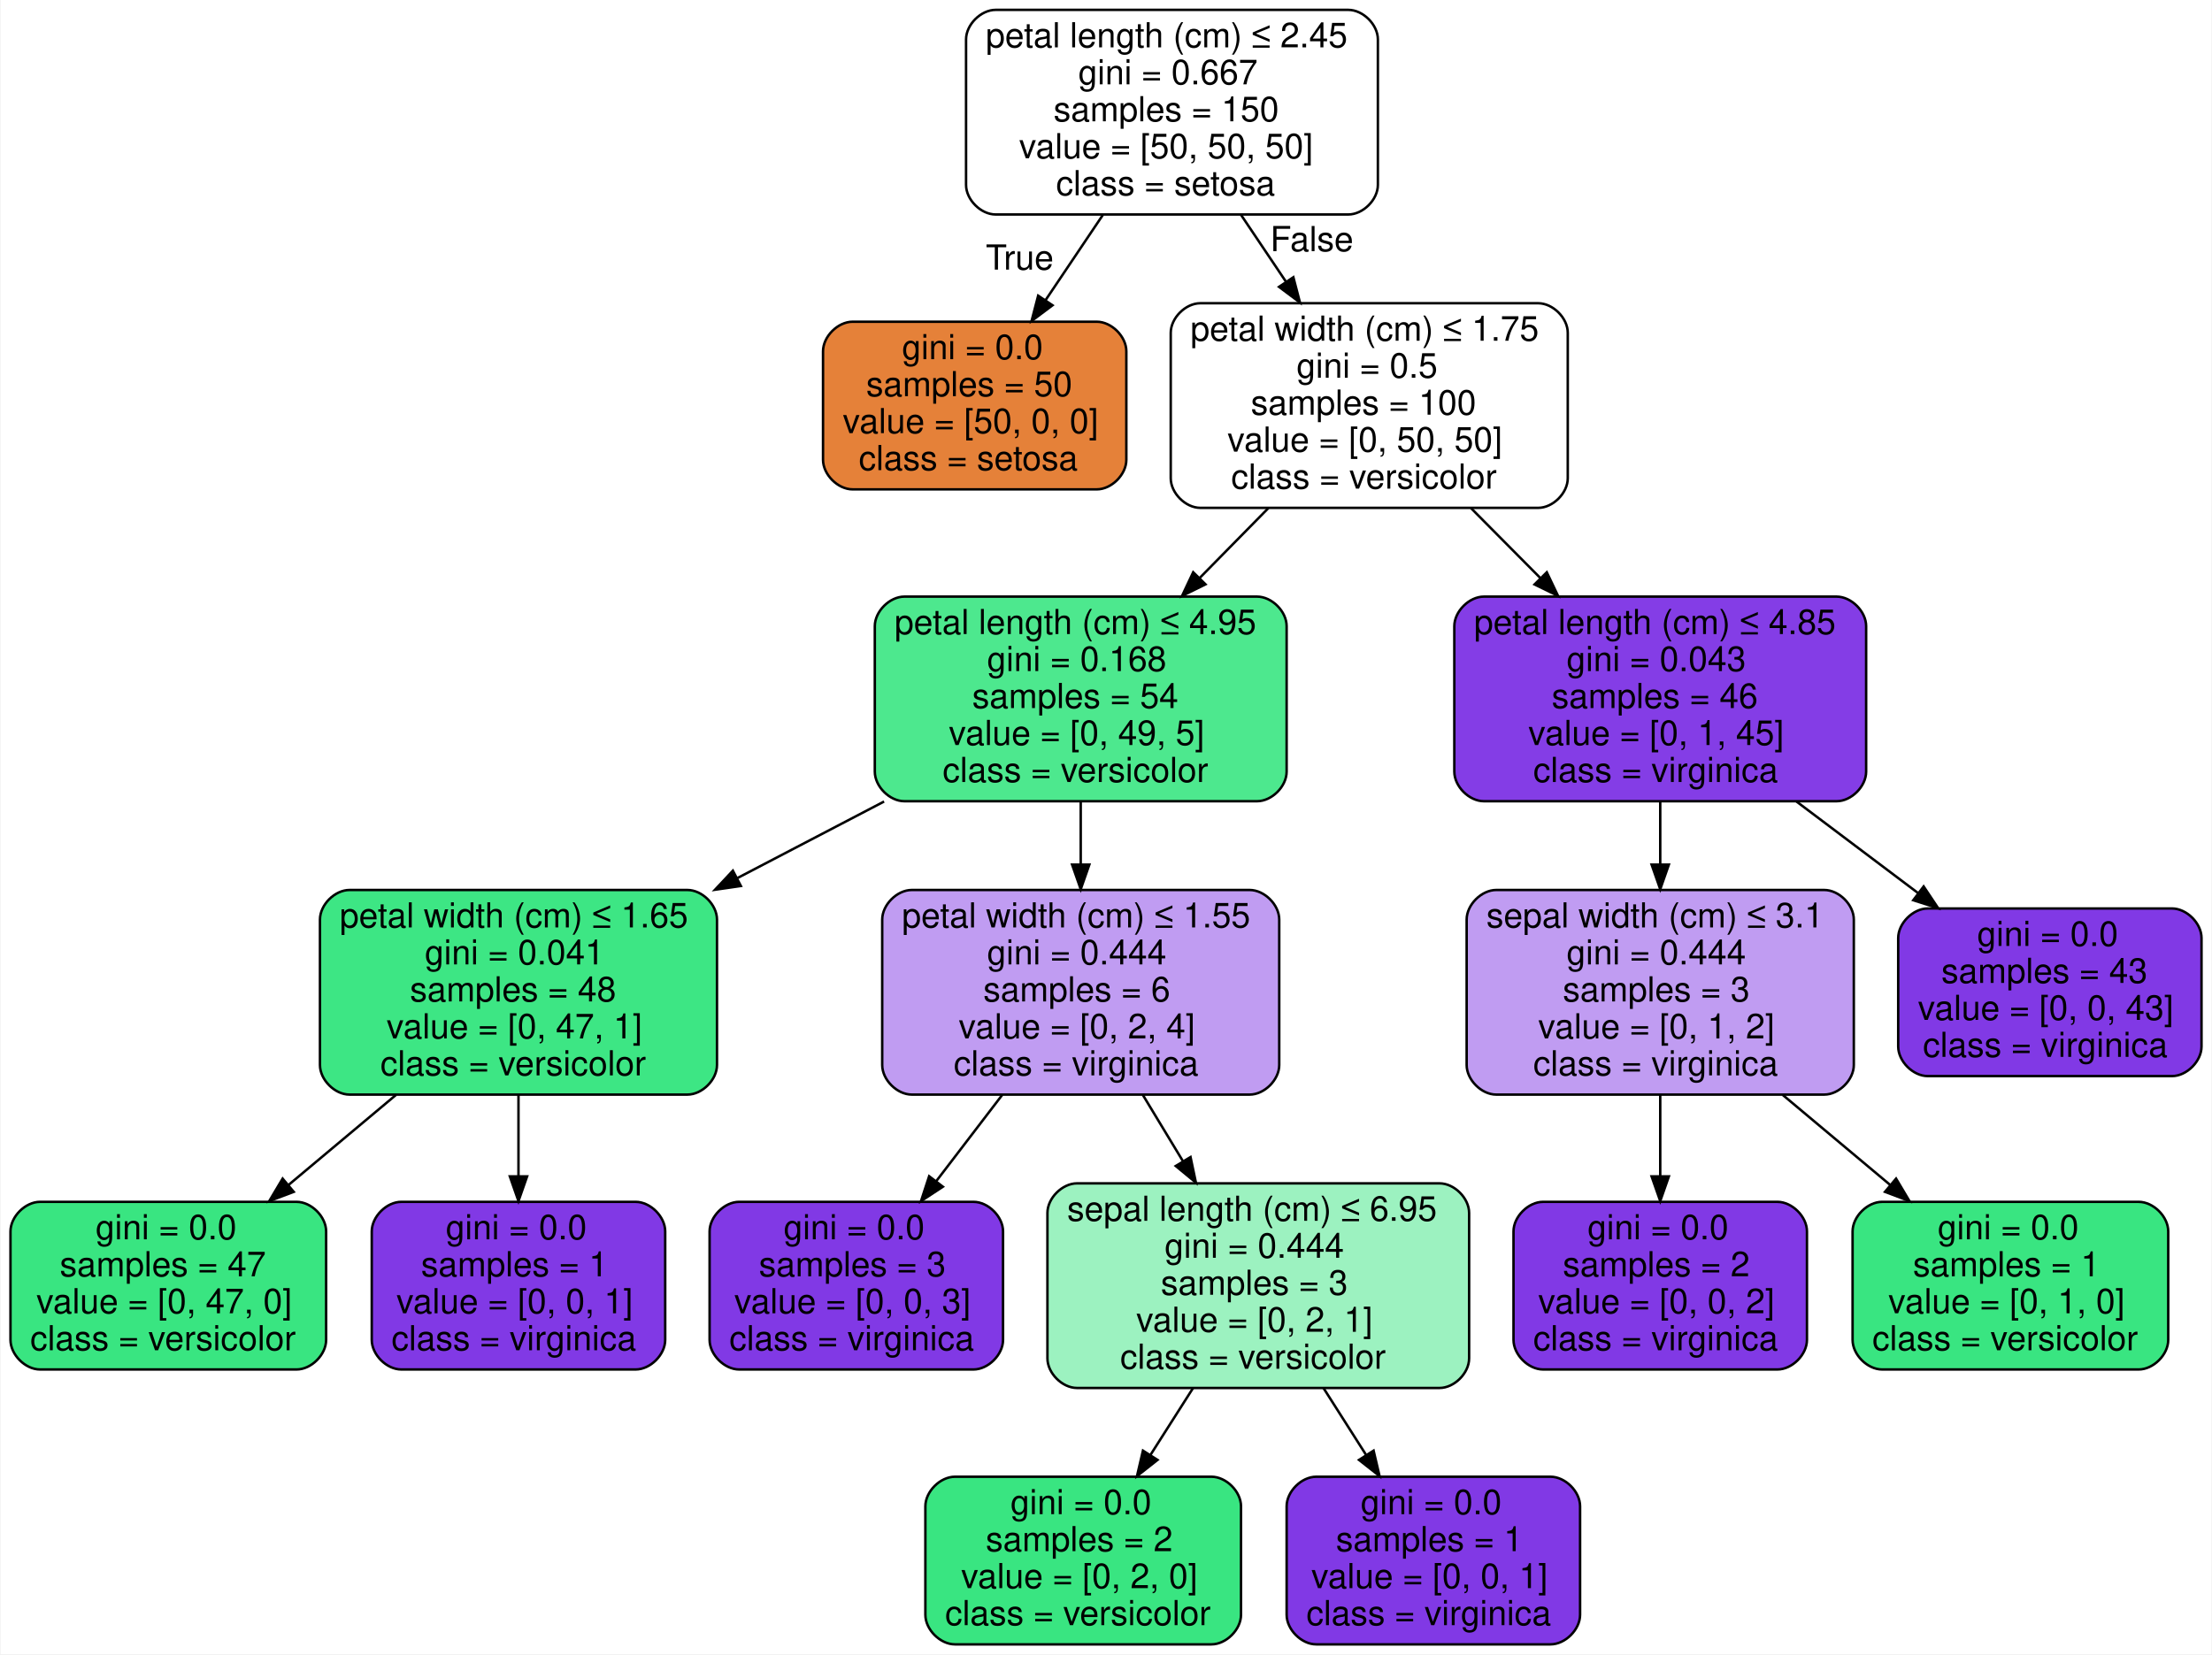
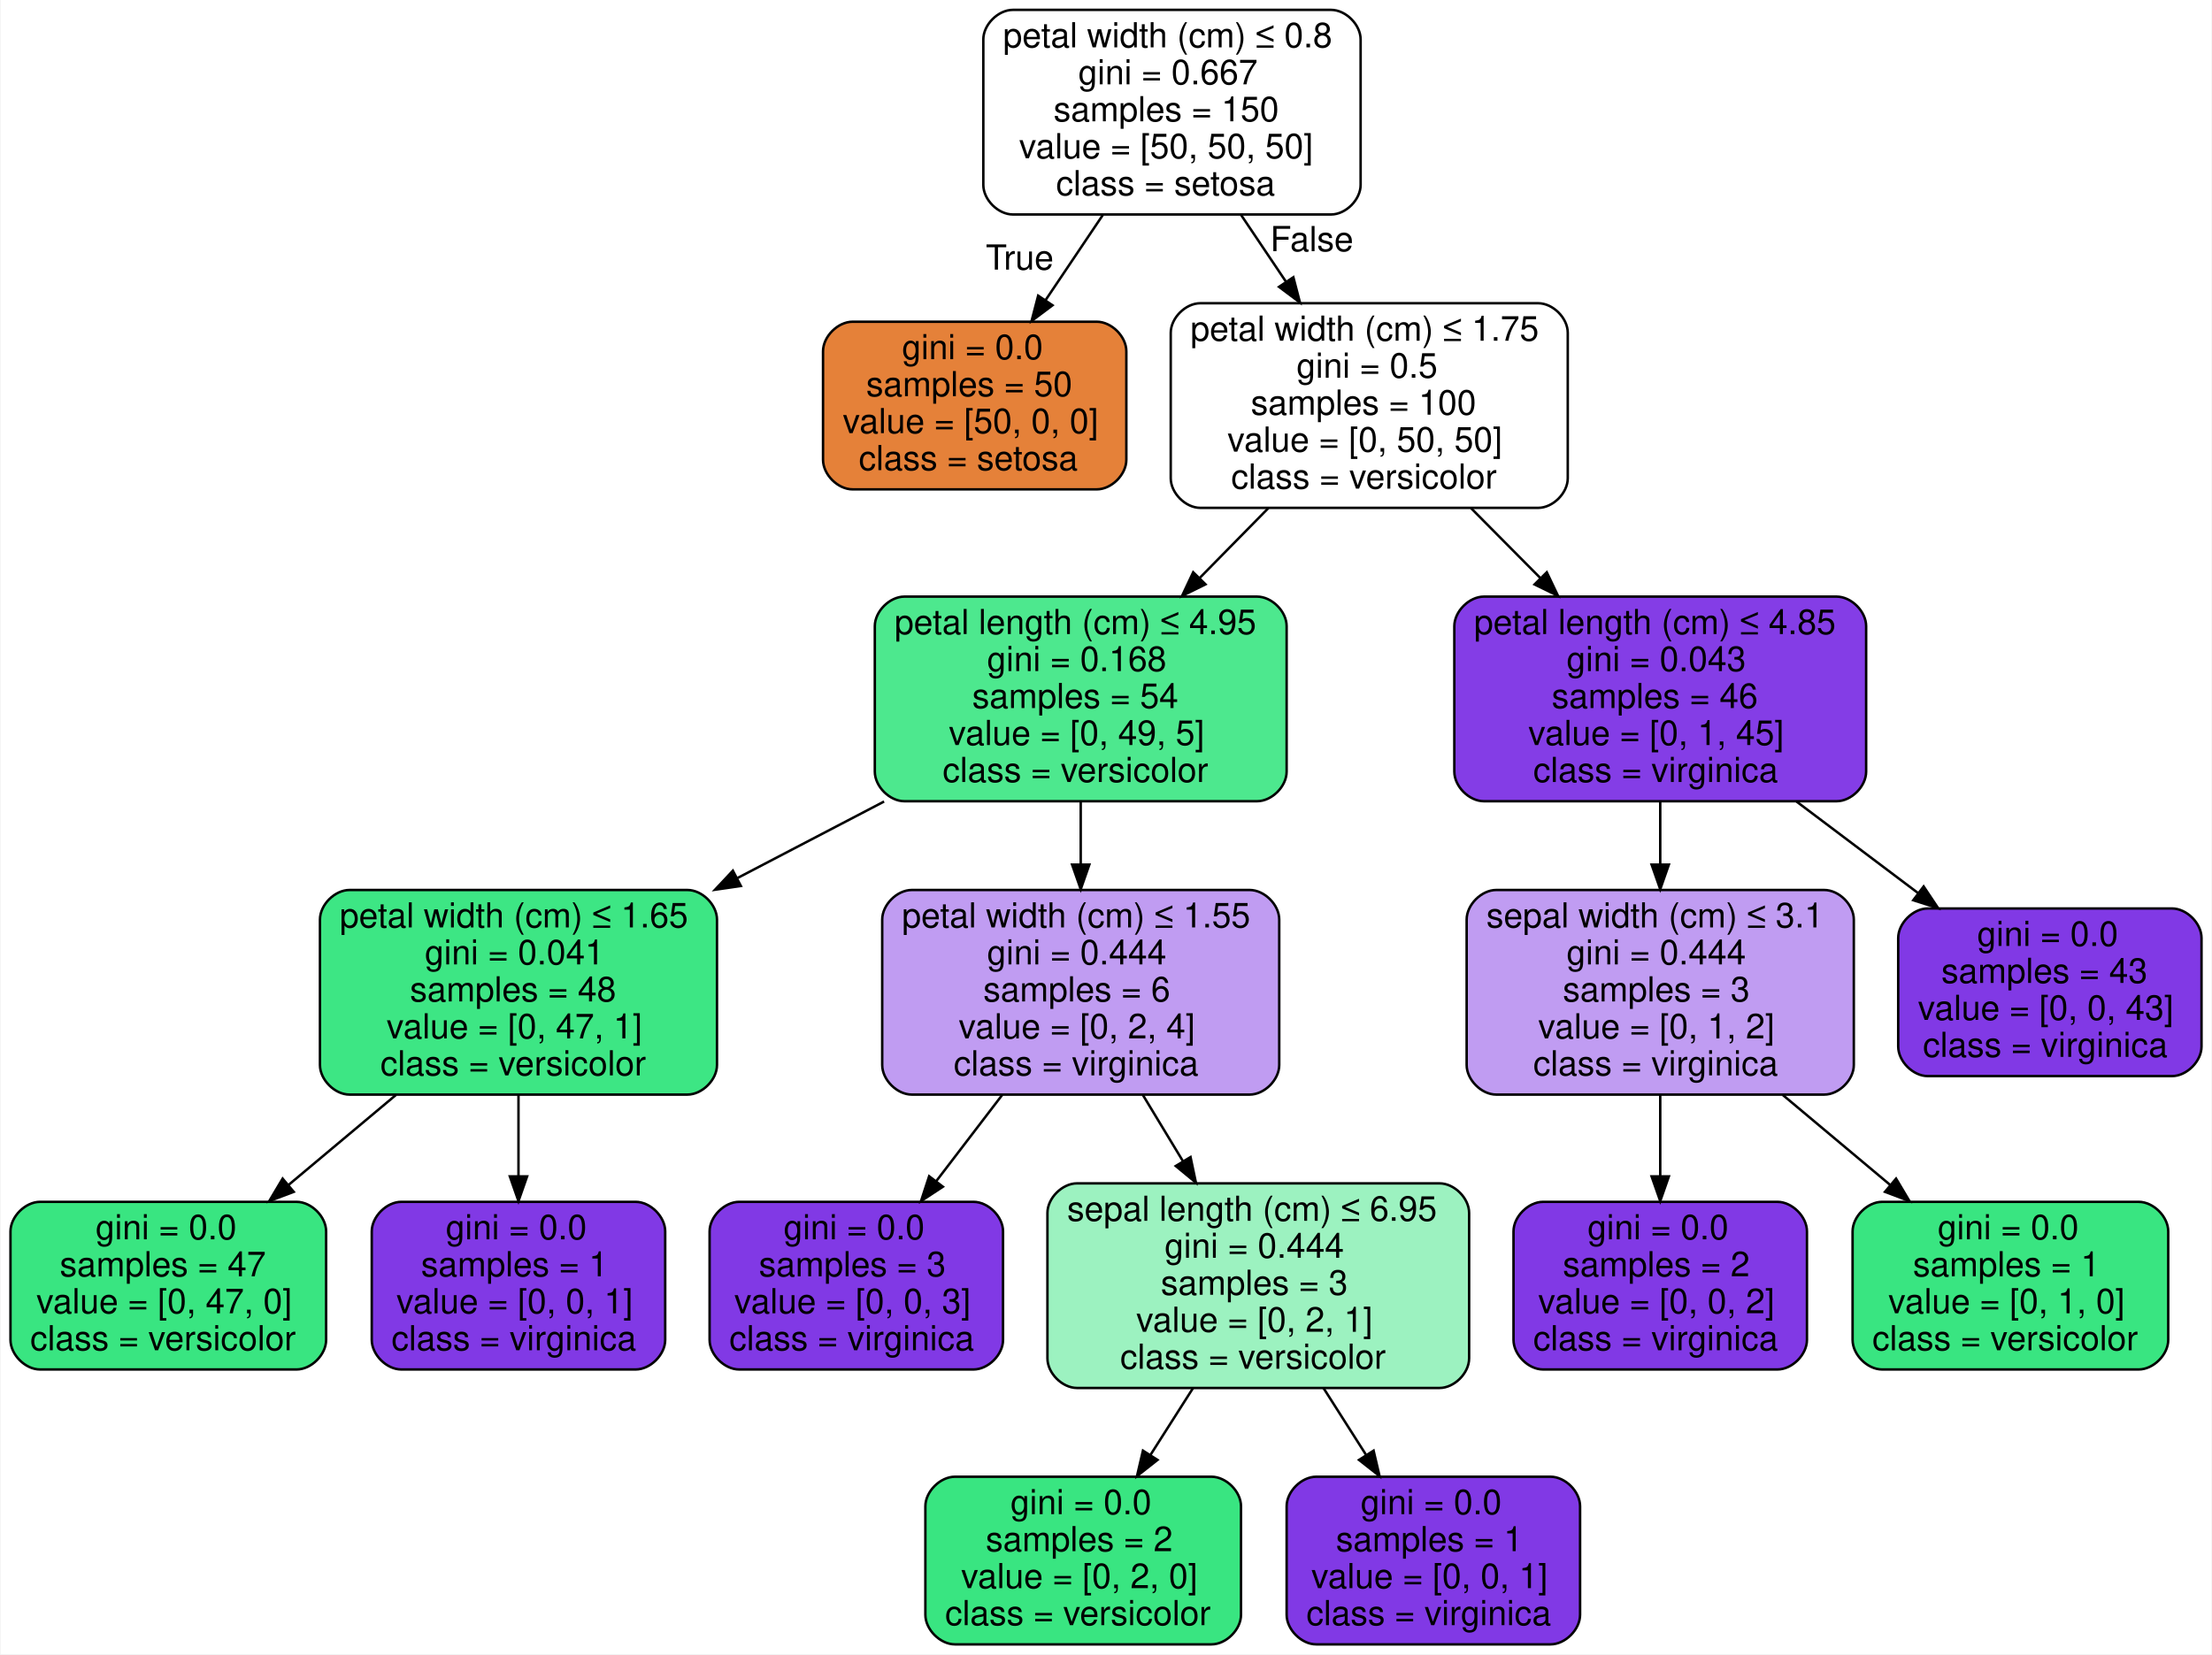
<svg xmlns="http://www.w3.org/2000/svg" width="897pt" height="671pt" viewBox="0.00 0.00 896.50 671.00">
  <g id="graph0" class="graph" transform="scale(1 1) rotate(0) translate(4 667)">
    <polygon fill="#ffffff" stroke="transparent" points="-4,4 -4,-667 892.5,-667 892.5,4 -4,4" />
    <g id="node1" class="node">
-       <path fill="#ffffff" stroke="#000000" d="M542.5,-663C542.5,-663 399.5,-663 399.5,-663 393.5,-663 387.5,-657 387.5,-651 387.5,-651 387.5,-592 387.5,-592 387.5,-586 393.5,-580 399.5,-580 399.5,-580 542.5,-580 542.5,-580 548.5,-580 554.5,-586 554.5,-592 554.5,-592 554.5,-651 554.5,-651 554.5,-657 548.5,-663 542.5,-663" />
-       <text text-anchor="start" x="395.5" y="-647.8" font-family="Helvetica,sans-Serif" font-size="14.00" fill="#000000">petal length (cm) ≤ 2.45</text>
+       <path fill="#ffffff" stroke="#000000" d="M535.5,-663C535.5,-663 406.5,-663 406.5,-663 400.5,-663 394.5,-657 394.5,-651 394.5,-651 394.5,-592 394.5,-592 394.5,-586 400.5,-580 406.5,-580 406.5,-580 535.5,-580 535.5,-580 541.5,-580 547.5,-586 547.5,-592 547.5,-592 547.5,-651 547.5,-651 547.5,-657 541.5,-663 535.5,-663" />
+       <text text-anchor="start" x="402.5" y="-647.8" font-family="Helvetica,sans-Serif" font-size="14.00" fill="#000000">petal width (cm) ≤ 0.8</text>
      <text text-anchor="start" x="433" y="-632.8" font-family="Helvetica,sans-Serif" font-size="14.00" fill="#000000">gini = 0.667</text>
      <text text-anchor="start" x="423" y="-617.8" font-family="Helvetica,sans-Serif" font-size="14.00" fill="#000000">samples = 150</text>
      <text text-anchor="start" x="409" y="-602.8" font-family="Helvetica,sans-Serif" font-size="14.00" fill="#000000">value = [50, 50, 50]</text>
      <text text-anchor="start" x="424" y="-587.8" font-family="Helvetica,sans-Serif" font-size="14.00" fill="#000000">class = setosa</text>
    </g>
    <g id="node2" class="node">
      <path fill="#e58139" stroke="#000000" d="M440.5,-536.5C440.5,-536.5 341.5,-536.5 341.5,-536.5 335.5,-536.5 329.5,-530.5 329.5,-524.5 329.5,-524.5 329.5,-480.5 329.5,-480.5 329.5,-474.5 335.5,-468.5 341.5,-468.5 341.5,-468.5 440.5,-468.5 440.5,-468.5 446.5,-468.5 452.5,-474.5 452.5,-480.5 452.5,-480.5 452.5,-524.5 452.5,-524.5 452.5,-530.5 446.5,-536.5 440.5,-536.5" />
      <text text-anchor="start" x="361.5" y="-521.3" font-family="Helvetica,sans-Serif" font-size="14.00" fill="#000000">gini = 0.0</text>
      <text text-anchor="start" x="347" y="-506.3" font-family="Helvetica,sans-Serif" font-size="14.00" fill="#000000">samples = 50</text>
      <text text-anchor="start" x="337.5" y="-491.3" font-family="Helvetica,sans-Serif" font-size="14.00" fill="#000000">value = [50, 0, 0]</text>
      <text text-anchor="start" x="344" y="-476.3" font-family="Helvetica,sans-Serif" font-size="14.00" fill="#000000">class = setosa</text>
    </g>
    <g id="edge1" class="edge">
      <path fill="none" stroke="#000000" d="M443.02,-579.88C435.48,-568.664 427.311,-556.513 419.731,-545.237" />
      <polygon fill="#000000" stroke="#000000" points="422.553,-543.161 414.069,-536.815 416.743,-547.067 422.553,-543.161" />
      <text text-anchor="middle" x="409.261" y="-557.648" font-family="Helvetica,sans-Serif" font-size="14.00" fill="#000000">True</text>
    </g>
    <g id="node3" class="node">
      <path fill="#ffffff" stroke="#000000" d="M619.5,-544C619.5,-544 482.5,-544 482.5,-544 476.5,-544 470.5,-538 470.5,-532 470.5,-532 470.5,-473 470.5,-473 470.5,-467 476.5,-461 482.5,-461 482.5,-461 619.5,-461 619.5,-461 625.5,-461 631.5,-467 631.5,-473 631.5,-473 631.5,-532 631.5,-532 631.5,-538 625.5,-544 619.5,-544" />
      <text text-anchor="start" x="478.5" y="-528.8" font-family="Helvetica,sans-Serif" font-size="14.00" fill="#000000">petal width (cm) ≤ 1.75</text>
      <text text-anchor="start" x="521.5" y="-513.8" font-family="Helvetica,sans-Serif" font-size="14.00" fill="#000000">gini = 0.5</text>
      <text text-anchor="start" x="503" y="-498.8" font-family="Helvetica,sans-Serif" font-size="14.00" fill="#000000">samples = 100</text>
      <text text-anchor="start" x="493.5" y="-483.8" font-family="Helvetica,sans-Serif" font-size="14.00" fill="#000000">value = [0, 50, 50]</text>
      <text text-anchor="start" x="495" y="-468.8" font-family="Helvetica,sans-Serif" font-size="14.00" fill="#000000">class = versicolor</text>
    </g>
    <g id="edge2" class="edge">
      <path fill="none" stroke="#000000" d="M498.98,-579.88C504.853,-571.143 511.107,-561.84 517.168,-552.825" />
      <polygon fill="#000000" stroke="#000000" points="520.226,-554.55 522.9,-544.298 514.417,-550.644 520.226,-554.55" />
      <text text-anchor="middle" x="527.708" y="-565.131" font-family="Helvetica,sans-Serif" font-size="14.00" fill="#000000">False</text>
    </g>
    <g id="node4" class="node">
      <path fill="#4de88e" stroke="#000000" d="M505.5,-425C505.5,-425 362.5,-425 362.5,-425 356.5,-425 350.5,-419 350.5,-413 350.5,-413 350.5,-354 350.5,-354 350.5,-348 356.5,-342 362.5,-342 362.5,-342 505.5,-342 505.5,-342 511.5,-342 517.5,-348 517.5,-354 517.5,-354 517.5,-413 517.5,-413 517.5,-419 511.5,-425 505.5,-425" />
      <text text-anchor="start" x="358.5" y="-409.8" font-family="Helvetica,sans-Serif" font-size="14.00" fill="#000000">petal length (cm) ≤ 4.95</text>
      <text text-anchor="start" x="396" y="-394.8" font-family="Helvetica,sans-Serif" font-size="14.00" fill="#000000">gini = 0.168</text>
      <text text-anchor="start" x="390" y="-379.8" font-family="Helvetica,sans-Serif" font-size="14.00" fill="#000000">samples = 54</text>
      <text text-anchor="start" x="380.5" y="-364.8" font-family="Helvetica,sans-Serif" font-size="14.00" fill="#000000">value = [0, 49, 5]</text>
      <text text-anchor="start" x="378" y="-349.8" font-family="Helvetica,sans-Serif" font-size="14.00" fill="#000000">class = versicolor</text>
    </g>
    <g id="edge3" class="edge">
      <path fill="none" stroke="#000000" d="M510.079,-460.88C501.047,-451.693 491.399,-441.88 482.111,-432.434" />
      <polygon fill="#000000" stroke="#000000" points="484.602,-429.975 475.096,-425.298 479.611,-434.883 484.602,-429.975" />
    </g>
    <g id="node13" class="node">
      <path fill="#843de6" stroke="#000000" d="M740.5,-425C740.5,-425 597.5,-425 597.5,-425 591.5,-425 585.5,-419 585.5,-413 585.5,-413 585.5,-354 585.5,-354 585.5,-348 591.5,-342 597.5,-342 597.5,-342 740.5,-342 740.5,-342 746.5,-342 752.5,-348 752.5,-354 752.5,-354 752.5,-413 752.5,-413 752.5,-419 746.5,-425 740.5,-425" />
      <text text-anchor="start" x="593.5" y="-409.8" font-family="Helvetica,sans-Serif" font-size="14.00" fill="#000000">petal length (cm) ≤ 4.85</text>
      <text text-anchor="start" x="631" y="-394.8" font-family="Helvetica,sans-Serif" font-size="14.00" fill="#000000">gini = 0.043</text>
      <text text-anchor="start" x="625" y="-379.8" font-family="Helvetica,sans-Serif" font-size="14.00" fill="#000000">samples = 46</text>
      <text text-anchor="start" x="615.5" y="-364.8" font-family="Helvetica,sans-Serif" font-size="14.00" fill="#000000">value = [0, 1, 45]</text>
      <text text-anchor="start" x="617.5" y="-349.8" font-family="Helvetica,sans-Serif" font-size="14.00" fill="#000000">class = virginica</text>
    </g>
    <g id="edge12" class="edge">
      <path fill="none" stroke="#000000" d="M592.271,-460.88C601.38,-451.693 611.111,-441.88 620.478,-432.434" />
      <polygon fill="#000000" stroke="#000000" points="622.997,-434.863 627.553,-425.298 618.027,-429.935 622.997,-434.863" />
    </g>
    <g id="node5" class="node">
      <path fill="#3de684" stroke="#000000" d="M274.5,-306C274.5,-306 137.5,-306 137.5,-306 131.5,-306 125.5,-300 125.5,-294 125.5,-294 125.5,-235 125.5,-235 125.5,-229 131.5,-223 137.5,-223 137.5,-223 274.5,-223 274.5,-223 280.5,-223 286.5,-229 286.5,-235 286.5,-235 286.5,-294 286.5,-294 286.5,-300 280.5,-306 274.5,-306" />
      <text text-anchor="start" x="133.5" y="-290.8" font-family="Helvetica,sans-Serif" font-size="14.00" fill="#000000">petal width (cm) ≤ 1.65</text>
      <text text-anchor="start" x="168" y="-275.8" font-family="Helvetica,sans-Serif" font-size="14.00" fill="#000000">gini = 0.041</text>
      <text text-anchor="start" x="162" y="-260.8" font-family="Helvetica,sans-Serif" font-size="14.00" fill="#000000">samples = 48</text>
      <text text-anchor="start" x="152.5" y="-245.8" font-family="Helvetica,sans-Serif" font-size="14.00" fill="#000000">value = [0, 47, 1]</text>
      <text text-anchor="start" x="150" y="-230.8" font-family="Helvetica,sans-Serif" font-size="14.00" fill="#000000">class = versicolor</text>
    </g>
    <g id="edge4" class="edge">
      <path fill="none" stroke="#000000" d="M354.257,-341.88C334.991,-331.824 314.287,-321.018 294.641,-310.764" />
      <polygon fill="#000000" stroke="#000000" points="296.183,-307.621 285.698,-306.097 292.944,-313.827 296.183,-307.621" />
    </g>
    <g id="node8" class="node">
      <path fill="#c09cf2" stroke="#000000" d="M502.5,-306C502.5,-306 365.5,-306 365.5,-306 359.5,-306 353.5,-300 353.5,-294 353.5,-294 353.5,-235 353.5,-235 353.5,-229 359.5,-223 365.5,-223 365.5,-223 502.5,-223 502.5,-223 508.5,-223 514.5,-229 514.5,-235 514.5,-235 514.5,-294 514.5,-294 514.5,-300 508.5,-306 502.5,-306" />
      <text text-anchor="start" x="361.5" y="-290.8" font-family="Helvetica,sans-Serif" font-size="14.00" fill="#000000">petal width (cm) ≤ 1.55</text>
      <text text-anchor="start" x="396" y="-275.8" font-family="Helvetica,sans-Serif" font-size="14.00" fill="#000000">gini = 0.444</text>
      <text text-anchor="start" x="394.5" y="-260.8" font-family="Helvetica,sans-Serif" font-size="14.00" fill="#000000">samples = 6</text>
      <text text-anchor="start" x="384.5" y="-245.8" font-family="Helvetica,sans-Serif" font-size="14.00" fill="#000000">value = [0, 2, 4]</text>
      <text text-anchor="start" x="382.5" y="-230.8" font-family="Helvetica,sans-Serif" font-size="14.00" fill="#000000">class = virginica</text>
    </g>
    <g id="edge7" class="edge">
      <path fill="none" stroke="#000000" d="M434,-341.88C434,-333.684 434,-324.989 434,-316.501" />
      <polygon fill="#000000" stroke="#000000" points="437.5,-316.298 434,-306.298 430.5,-316.298 437.5,-316.298" />
    </g>
    <g id="node6" class="node">
      <path fill="#39e581" stroke="#000000" d="M116,-179.5C116,-179.5 12,-179.5 12,-179.5 6,-179.5 0,-173.5 0,-167.5 0,-167.5 0,-123.5 0,-123.5 0,-117.5 6,-111.5 12,-111.5 12,-111.5 116,-111.5 116,-111.5 122,-111.5 128,-117.5 128,-123.5 128,-123.5 128,-167.5 128,-167.5 128,-173.5 122,-179.5 116,-179.5" />
      <text text-anchor="start" x="34.5" y="-164.3" font-family="Helvetica,sans-Serif" font-size="14.00" fill="#000000">gini = 0.0</text>
      <text text-anchor="start" x="20" y="-149.3" font-family="Helvetica,sans-Serif" font-size="14.00" fill="#000000">samples = 47</text>
      <text text-anchor="start" x="10.5" y="-134.3" font-family="Helvetica,sans-Serif" font-size="14.00" fill="#000000">value = [0, 47, 0]</text>
      <text text-anchor="start" x="8" y="-119.3" font-family="Helvetica,sans-Serif" font-size="14.00" fill="#000000">class = versicolor</text>
    </g>
    <g id="edge5" class="edge">
      <path fill="none" stroke="#000000" d="M156.335,-222.88C142.164,-211.004 126.743,-198.08 112.634,-186.257" />
      <polygon fill="#000000" stroke="#000000" points="114.86,-183.555 104.947,-179.815 110.364,-188.921 114.86,-183.555" />
    </g>
    <g id="node7" class="node">
      <path fill="#8139e5" stroke="#000000" d="M253.5,-179.5C253.5,-179.5 158.5,-179.5 158.5,-179.5 152.5,-179.5 146.5,-173.5 146.5,-167.5 146.5,-167.5 146.5,-123.5 146.5,-123.5 146.5,-117.5 152.5,-111.5 158.5,-111.5 158.5,-111.5 253.5,-111.5 253.5,-111.5 259.5,-111.5 265.5,-117.5 265.5,-123.5 265.5,-123.5 265.5,-167.5 265.5,-167.5 265.5,-173.5 259.5,-179.5 253.5,-179.5" />
      <text text-anchor="start" x="176.5" y="-164.3" font-family="Helvetica,sans-Serif" font-size="14.00" fill="#000000">gini = 0.0</text>
      <text text-anchor="start" x="166.5" y="-149.3" font-family="Helvetica,sans-Serif" font-size="14.00" fill="#000000">samples = 1</text>
      <text text-anchor="start" x="156.5" y="-134.3" font-family="Helvetica,sans-Serif" font-size="14.00" fill="#000000">value = [0, 0, 1]</text>
      <text text-anchor="start" x="154.5" y="-119.3" font-family="Helvetica,sans-Serif" font-size="14.00" fill="#000000">class = virginica</text>
    </g>
    <g id="edge6" class="edge">
      <path fill="none" stroke="#000000" d="M206,-222.88C206,-212.213 206,-200.702 206,-189.901" />
      <polygon fill="#000000" stroke="#000000" points="209.5,-189.815 206,-179.815 202.5,-189.815 209.5,-189.815" />
    </g>
    <g id="node9" class="node">
      <path fill="#8139e5" stroke="#000000" d="M390.5,-179.5C390.5,-179.5 295.5,-179.5 295.5,-179.5 289.5,-179.5 283.5,-173.5 283.5,-167.5 283.5,-167.5 283.5,-123.5 283.5,-123.5 283.5,-117.5 289.5,-111.5 295.5,-111.5 295.5,-111.5 390.5,-111.5 390.5,-111.5 396.5,-111.5 402.5,-117.5 402.5,-123.5 402.5,-123.5 402.5,-167.5 402.5,-167.5 402.5,-173.5 396.5,-179.5 390.5,-179.5" />
      <text text-anchor="start" x="313.5" y="-164.3" font-family="Helvetica,sans-Serif" font-size="14.00" fill="#000000">gini = 0.0</text>
      <text text-anchor="start" x="303.5" y="-149.3" font-family="Helvetica,sans-Serif" font-size="14.00" fill="#000000">samples = 3</text>
      <text text-anchor="start" x="293.5" y="-134.3" font-family="Helvetica,sans-Serif" font-size="14.00" fill="#000000">value = [0, 0, 3]</text>
      <text text-anchor="start" x="291.5" y="-119.3" font-family="Helvetica,sans-Serif" font-size="14.00" fill="#000000">class = virginica</text>
    </g>
    <g id="edge8" class="edge">
      <path fill="none" stroke="#000000" d="M402.173,-222.88C393.512,-211.554 384.122,-199.275 375.428,-187.906" />
      <polygon fill="#000000" stroke="#000000" points="378.096,-185.632 369.241,-179.815 372.535,-189.885 378.096,-185.632" />
    </g>
    <g id="node10" class="node">
      <path fill="#9cf2c0" stroke="#000000" d="M579.5,-187C579.5,-187 432.5,-187 432.5,-187 426.5,-187 420.5,-181 420.5,-175 420.5,-175 420.5,-116 420.5,-116 420.5,-110 426.5,-104 432.5,-104 432.5,-104 579.5,-104 579.5,-104 585.5,-104 591.5,-110 591.5,-116 591.5,-116 591.5,-175 591.5,-175 591.5,-181 585.5,-187 579.5,-187" />
      <text text-anchor="start" x="428.5" y="-171.8" font-family="Helvetica,sans-Serif" font-size="14.00" fill="#000000">sepal length (cm) ≤ 6.95</text>
      <text text-anchor="start" x="468" y="-156.8" font-family="Helvetica,sans-Serif" font-size="14.00" fill="#000000">gini = 0.444</text>
      <text text-anchor="start" x="466.5" y="-141.8" font-family="Helvetica,sans-Serif" font-size="14.00" fill="#000000">samples = 3</text>
      <text text-anchor="start" x="456.5" y="-126.8" font-family="Helvetica,sans-Serif" font-size="14.00" fill="#000000">value = [0, 2, 1]</text>
      <text text-anchor="start" x="450" y="-111.8" font-family="Helvetica,sans-Serif" font-size="14.00" fill="#000000">class = versicolor</text>
    </g>
    <g id="edge9" class="edge">
      <path fill="none" stroke="#000000" d="M459.182,-222.88C464.413,-214.233 469.981,-205.032 475.382,-196.104" />
      <polygon fill="#000000" stroke="#000000" points="478.528,-197.666 480.71,-187.298 472.539,-194.042 478.528,-197.666" />
    </g>
    <g id="node11" class="node">
      <path fill="#39e581" stroke="#000000" d="M487,-68C487,-68 383,-68 383,-68 377,-68 371,-62 371,-56 371,-56 371,-12 371,-12 371,-6 377,0 383,0 383,0 487,0 487,0 493,0 499,-6 499,-12 499,-12 499,-56 499,-56 499,-62 493,-68 487,-68" />
      <text text-anchor="start" x="405.5" y="-52.8" font-family="Helvetica,sans-Serif" font-size="14.00" fill="#000000">gini = 0.0</text>
      <text text-anchor="start" x="395.5" y="-37.8" font-family="Helvetica,sans-Serif" font-size="14.00" fill="#000000">samples = 2</text>
      <text text-anchor="start" x="385.5" y="-22.8" font-family="Helvetica,sans-Serif" font-size="14.00" fill="#000000">value = [0, 2, 0]</text>
      <text text-anchor="start" x="379" y="-7.8" font-family="Helvetica,sans-Serif" font-size="14.00" fill="#000000">class = versicolor</text>
    </g>
    <g id="edge10" class="edge">
      <path fill="none" stroke="#000000" d="M479.562,-103.981C473.944,-95.159 468.001,-85.826 462.35,-76.951" />
      <polygon fill="#000000" stroke="#000000" points="465.142,-74.819 456.818,-68.264 459.237,-78.579 465.142,-74.819" />
    </g>
    <g id="node12" class="node">
      <path fill="#8139e5" stroke="#000000" d="M624.5,-68C624.5,-68 529.5,-68 529.5,-68 523.5,-68 517.5,-62 517.5,-56 517.5,-56 517.5,-12 517.5,-12 517.5,-6 523.5,0 529.5,0 529.5,0 624.5,0 624.5,0 630.5,0 636.5,-6 636.5,-12 636.5,-12 636.5,-56 636.5,-56 636.5,-62 630.5,-68 624.5,-68" />
      <text text-anchor="start" x="547.5" y="-52.8" font-family="Helvetica,sans-Serif" font-size="14.00" fill="#000000">gini = 0.0</text>
      <text text-anchor="start" x="537.5" y="-37.8" font-family="Helvetica,sans-Serif" font-size="14.00" fill="#000000">samples = 1</text>
      <text text-anchor="start" x="527.5" y="-22.8" font-family="Helvetica,sans-Serif" font-size="14.00" fill="#000000">value = [0, 0, 1]</text>
      <text text-anchor="start" x="525.5" y="-7.8" font-family="Helvetica,sans-Serif" font-size="14.00" fill="#000000">class = virginica</text>
    </g>
    <g id="edge11" class="edge">
      <path fill="none" stroke="#000000" d="M532.438,-103.981C538.056,-95.159 543.999,-85.826 549.65,-76.951" />
      <polygon fill="#000000" stroke="#000000" points="552.763,-78.579 555.182,-68.264 546.858,-74.819 552.763,-78.579" />
    </g>
    <g id="node14" class="node">
      <path fill="#c09cf2" stroke="#000000" d="M735.5,-306C735.5,-306 602.5,-306 602.5,-306 596.5,-306 590.5,-300 590.5,-294 590.5,-294 590.5,-235 590.5,-235 590.5,-229 596.5,-223 602.5,-223 602.5,-223 735.5,-223 735.5,-223 741.5,-223 747.5,-229 747.5,-235 747.5,-235 747.5,-294 747.5,-294 747.5,-300 741.5,-306 735.5,-306" />
      <text text-anchor="start" x="598.5" y="-290.8" font-family="Helvetica,sans-Serif" font-size="14.00" fill="#000000">sepal width (cm) ≤ 3.1</text>
      <text text-anchor="start" x="631" y="-275.8" font-family="Helvetica,sans-Serif" font-size="14.00" fill="#000000">gini = 0.444</text>
      <text text-anchor="start" x="629.5" y="-260.8" font-family="Helvetica,sans-Serif" font-size="14.00" fill="#000000">samples = 3</text>
      <text text-anchor="start" x="619.5" y="-245.8" font-family="Helvetica,sans-Serif" font-size="14.00" fill="#000000">value = [0, 1, 2]</text>
      <text text-anchor="start" x="617.5" y="-230.8" font-family="Helvetica,sans-Serif" font-size="14.00" fill="#000000">class = virginica</text>
    </g>
    <g id="edge13" class="edge">
      <path fill="none" stroke="#000000" d="M669,-341.88C669,-333.684 669,-324.989 669,-316.501" />
      <polygon fill="#000000" stroke="#000000" points="672.5,-316.298 669,-306.298 665.5,-316.298 672.5,-316.298" />
    </g>
    <g id="node17" class="node">
      <path fill="#8139e5" stroke="#000000" d="M876.5,-298.5C876.5,-298.5 777.5,-298.5 777.5,-298.5 771.5,-298.5 765.5,-292.5 765.5,-286.5 765.5,-286.5 765.5,-242.5 765.5,-242.5 765.5,-236.5 771.5,-230.5 777.5,-230.5 777.5,-230.5 876.5,-230.5 876.5,-230.5 882.5,-230.5 888.5,-236.5 888.5,-242.5 888.5,-242.5 888.5,-286.5 888.5,-286.5 888.5,-292.5 882.5,-298.5 876.5,-298.5" />
      <text text-anchor="start" x="797.5" y="-283.3" font-family="Helvetica,sans-Serif" font-size="14.00" fill="#000000">gini = 0.0</text>
      <text text-anchor="start" x="783" y="-268.3" font-family="Helvetica,sans-Serif" font-size="14.00" fill="#000000">samples = 43</text>
      <text text-anchor="start" x="773.5" y="-253.3" font-family="Helvetica,sans-Serif" font-size="14.00" fill="#000000">value = [0, 0, 43]</text>
      <text text-anchor="start" x="775.5" y="-238.3" font-family="Helvetica,sans-Serif" font-size="14.00" fill="#000000">class = virginica</text>
    </g>
    <g id="edge16" class="edge">
      <path fill="none" stroke="#000000" d="M724.261,-341.88C740.25,-329.837 757.67,-316.717 773.547,-304.759" />
      <polygon fill="#000000" stroke="#000000" points="775.812,-307.435 781.694,-298.623 771.6,-301.844 775.812,-307.435" />
    </g>
    <g id="node15" class="node">
      <path fill="#8139e5" stroke="#000000" d="M716.5,-179.5C716.5,-179.5 621.5,-179.5 621.5,-179.5 615.5,-179.5 609.5,-173.5 609.5,-167.5 609.5,-167.5 609.5,-123.5 609.5,-123.5 609.5,-117.5 615.5,-111.5 621.5,-111.5 621.5,-111.5 716.5,-111.5 716.5,-111.5 722.5,-111.5 728.5,-117.5 728.5,-123.5 728.5,-123.5 728.5,-167.5 728.5,-167.5 728.5,-173.5 722.5,-179.5 716.5,-179.5" />
      <text text-anchor="start" x="639.5" y="-164.3" font-family="Helvetica,sans-Serif" font-size="14.00" fill="#000000">gini = 0.0</text>
      <text text-anchor="start" x="629.5" y="-149.3" font-family="Helvetica,sans-Serif" font-size="14.00" fill="#000000">samples = 2</text>
      <text text-anchor="start" x="619.5" y="-134.3" font-family="Helvetica,sans-Serif" font-size="14.00" fill="#000000">value = [0, 0, 2]</text>
      <text text-anchor="start" x="617.5" y="-119.3" font-family="Helvetica,sans-Serif" font-size="14.00" fill="#000000">class = virginica</text>
    </g>
    <g id="edge14" class="edge">
      <path fill="none" stroke="#000000" d="M669,-222.88C669,-212.213 669,-200.702 669,-189.901" />
      <polygon fill="#000000" stroke="#000000" points="672.5,-189.815 669,-179.815 665.5,-189.815 672.5,-189.815" />
    </g>
    <g id="node16" class="node">
      <path fill="#39e581" stroke="#000000" d="M863,-179.5C863,-179.5 759,-179.5 759,-179.5 753,-179.5 747,-173.5 747,-167.5 747,-167.5 747,-123.5 747,-123.5 747,-117.5 753,-111.5 759,-111.5 759,-111.5 863,-111.5 863,-111.5 869,-111.5 875,-117.5 875,-123.5 875,-123.5 875,-167.5 875,-167.5 875,-173.5 869,-179.5 863,-179.5" />
      <text text-anchor="start" x="781.5" y="-164.3" font-family="Helvetica,sans-Serif" font-size="14.00" fill="#000000">gini = 0.0</text>
      <text text-anchor="start" x="771.5" y="-149.3" font-family="Helvetica,sans-Serif" font-size="14.00" fill="#000000">samples = 1</text>
      <text text-anchor="start" x="761.5" y="-134.3" font-family="Helvetica,sans-Serif" font-size="14.00" fill="#000000">value = [0, 1, 0]</text>
      <text text-anchor="start" x="755" y="-119.3" font-family="Helvetica,sans-Serif" font-size="14.00" fill="#000000">class = versicolor</text>
    </g>
    <g id="edge15" class="edge">
      <path fill="none" stroke="#000000" d="M718.665,-222.88C732.836,-211.004 748.257,-198.08 762.366,-186.257" />
      <polygon fill="#000000" stroke="#000000" points="764.636,-188.921 770.053,-179.815 760.14,-183.555 764.636,-188.921" />
    </g>
  </g>
</svg>
